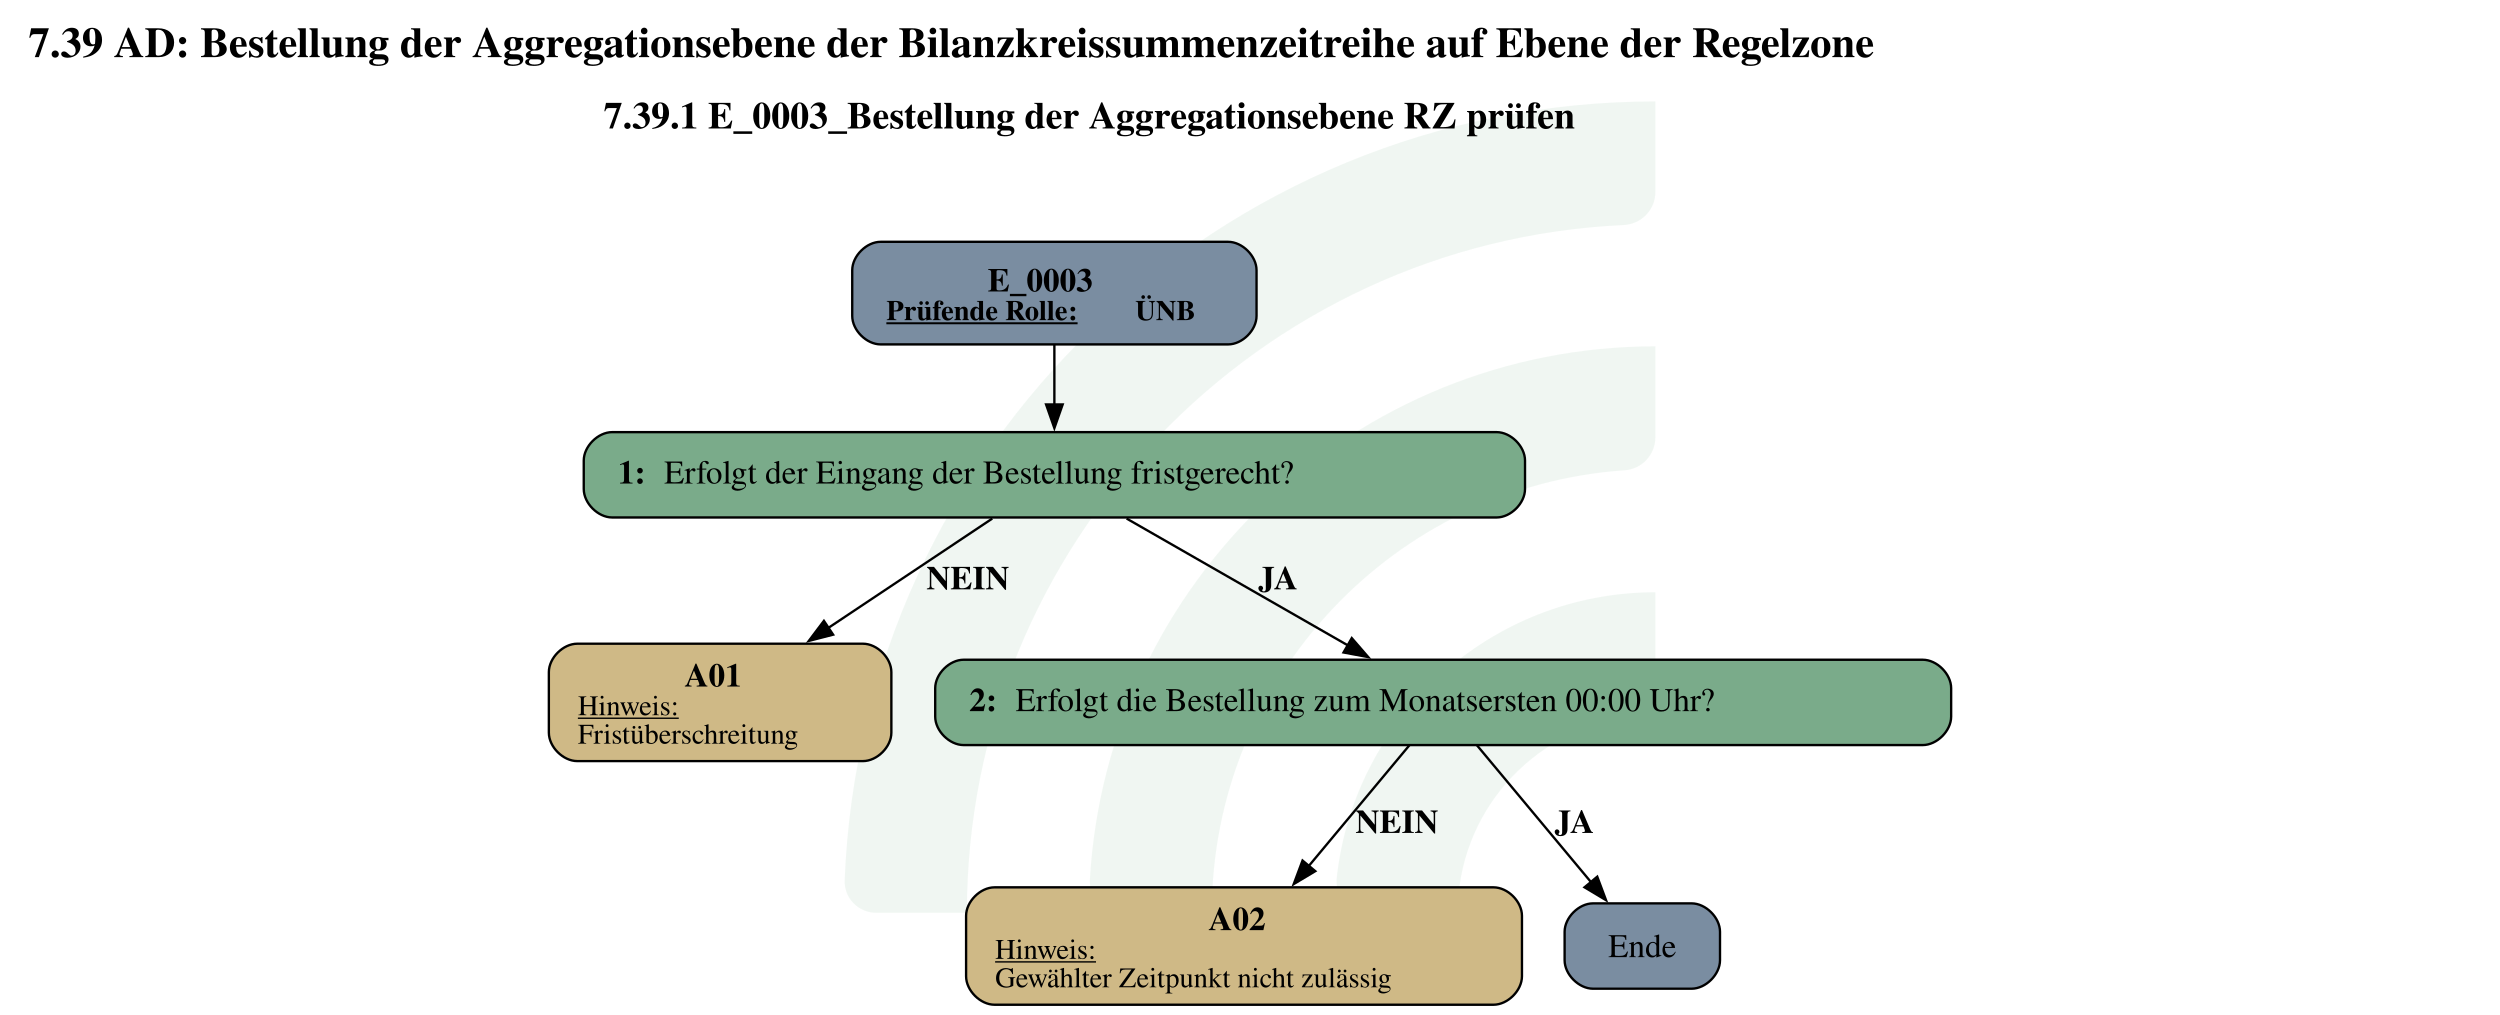
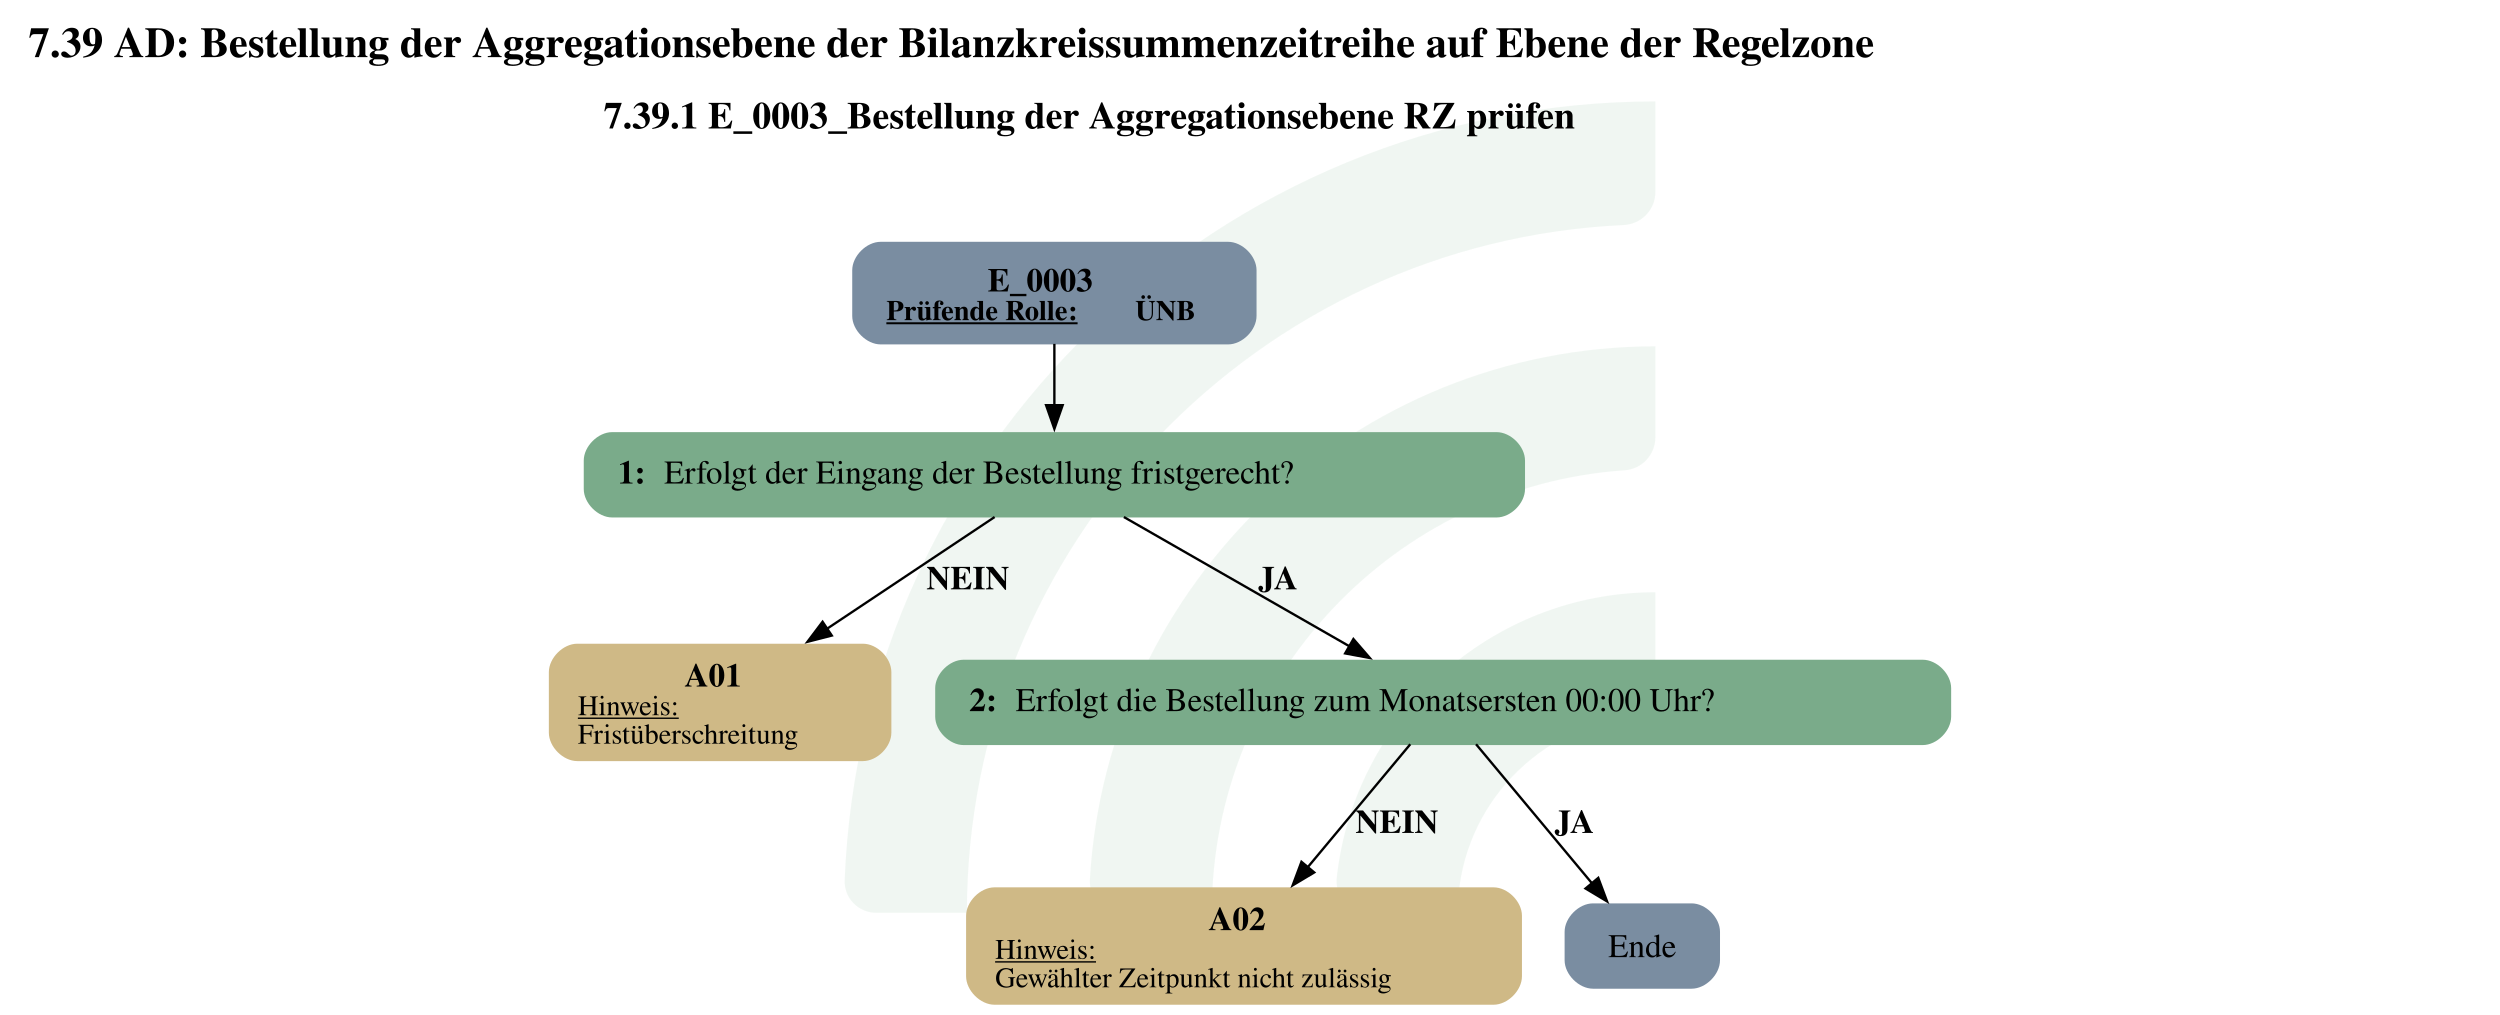
<svg xmlns="http://www.w3.org/2000/svg" version="1.1" width="1406.667px" viewBox="0 0 1406.667 570.667" height="570.667px">
  <g>
    <g transform="translate(475.236, 57.06667) scale(1 1) translate(0, 0) scale(2.580906 2.580906) ">
      <defs id="defs2">
        <clipPath clipPathUnits="userSpaceOnUse" id="clipPath23">
          <path d="M 0,568.156 H 579.236 V 0 H 0 Z" id="path21" />
        </clipPath>
      </defs>
      <g id="layer1" transform="translate(-16.54194,-55.30527)">
        <g id="g19" clip-path="url(#clipPath23)" transform="matrix(0.3527778,0,0,-0.3527778,0.01017023,243.7368)" style="opacity:0.2">
          <g id="g25" transform="translate(122.444,32.7195)">
            <path d="m 0,0 h -56.104 c -11,0 -19.898,9.123 -19.463,20.115 10.594,267.191 231.277,481.302 501.029,481.302 v -56.02 c 0,-10.98 -8.688,-19.892 -19.658,-20.393 C 180.29,414.697 0,228.005 0,0" style="fill:#6ead83;fill-opacity:0.5;fill-rule:nonzero;stroke:none" id="path27" />
          </g>
          <g id="g29" transform="translate(273.7828,32.7195)">
            <path d="m 0,0 h -55.926 c -11.228,0 -20.091,9.482 -19.435,20.69 10.744,183.439 163.389,329.388 349.485,329.388 v -56.263 c 0,-10.709 -8.273,-19.617 -18.957,-20.35 C 112.819,263.696 0,144.774 0,0" style="fill:#6ead83;fill-opacity:0.5;fill-rule:nonzero;stroke:none" id="path31" />
          </g>
          <g id="g33" transform="translate(425.7667,32.7195)">
            <path d="m 0,0 h -55.445 c -11.653,0 -20.604,10.17 -19.334,21.753 10.866,99.032 95.031,176.341 196.919,176.341 v -57.011 c 0,-10.046 -7.283,-18.755 -17.229,-20.165 C 45.688,112.522 0,61.497 0,0" style="fill:#6ead83;fill-opacity:0.5;fill-rule:nonzero;stroke:none" id="path35" />
          </g>
        </g>
      </g>
    </g>
    <svg width="1055pt" height="428pt" viewBox="0.00 0.00 1054.50 427.82">
      <g id="graph0" class="graph" transform="scale(1 1) rotate(0) translate(4 423.82)">
        <text text-anchor="start" x="8" y="-399.72" font-family="Times,serif" font-weight="bold" font-size="18.00">7.39 AD: Bestellung der Aggregationsebene der Bilanzkreissummenzeitreihe auf Ebene der Regelzone</text>
        <text text-anchor="start" x="250.62" y="-369.62" font-family="Times,serif" font-weight="bold" font-size="16.00">7.39.1 E_0003_Bestellung der Aggregationsebene RZ prüfen</text>
        <g id="node1" class="node">
-           <path fill="#7a8da1" stroke="black" d="M514.01,-321.82C514.01,-321.82 367.46,-321.82 367.46,-321.82 361.46,-321.82 355.46,-315.82 355.46,-309.82 355.46,-309.82 355.46,-290.54 355.46,-290.54 355.46,-284.54 361.46,-278.54 367.46,-278.54 367.46,-278.54 514.01,-278.54 514.01,-278.54 520.01,-278.54 526.01,-284.54 526.01,-290.54 526.01,-290.54 526.01,-309.82 526.01,-309.82 526.01,-315.82 520.01,-321.82 514.01,-321.82" />
+           <path fill="#7a8da1" stroke="black" stroke-width="0" d="M514.01,-321.82C514.01,-321.82 367.46,-321.82 367.46,-321.82 361.46,-321.82 355.46,-315.82 355.46,-309.82 355.46,-309.82 355.46,-290.54 355.46,-290.54 355.46,-284.54 361.46,-278.54 367.46,-278.54 367.46,-278.54 514.01,-278.54 514.01,-278.54 520.01,-278.54 526.01,-284.54 526.01,-290.54 526.01,-290.54 526.01,-309.82 526.01,-309.82 526.01,-315.82 520.01,-321.82 514.01,-321.82" />
          <text text-anchor="start" x="412.61" y="-300.88" font-family="Times,serif" font-weight="bold" font-size="14.00">E_0003</text>
          <text text-anchor="start" x="369.86" y="-288.78" font-family="Times,serif" font-weight="bold" text-decoration="underline" font-size="12.00">Prüfende Rolle:</text>
          <text text-anchor="start" x="474.86" y="-288.78" font-family="Times,serif" font-weight="bold" font-size="12.00"> ÜNB</text>
        </g>
        <g id="node2" class="node">
-           <path fill="#7aab8a" stroke="black" d="M627.26,-241.54C627.26,-241.54 254.21,-241.54 254.21,-241.54 248.21,-241.54 242.21,-235.54 242.21,-229.54 242.21,-229.54 242.21,-217.54 242.21,-217.54 242.21,-211.54 248.21,-205.54 254.21,-205.54 254.21,-205.54 627.26,-205.54 627.26,-205.54 633.26,-205.54 639.26,-211.54 639.26,-217.54 639.26,-217.54 639.26,-229.54 639.26,-229.54 639.26,-235.54 633.26,-241.54 627.26,-241.54" />
+           <path fill="#7aab8a" stroke="black" stroke-width="0" d="M627.26,-241.54C627.26,-241.54 254.21,-241.54 254.21,-241.54 248.21,-241.54 242.21,-235.54 242.21,-229.54 242.21,-229.54 242.21,-217.54 242.21,-217.54 242.21,-211.54 248.21,-205.54 254.21,-205.54 254.21,-205.54 627.26,-205.54 627.26,-205.54 633.26,-205.54 639.26,-211.54 639.26,-217.54 639.26,-217.54 639.26,-229.54 639.26,-229.54 639.26,-235.54 633.26,-241.54 627.26,-241.54" />
          <text text-anchor="start" x="256.61" y="-219.86" font-family="Times,serif" font-weight="bold" font-size="14.00">1: </text>
          <text text-anchor="start" x="276.11" y="-219.86" font-family="Times,serif" font-size="14.00">Erfolgt der Eingang der Bestellung fristgerecht?</text>
        </g>
        <g id="edge1" class="edge">
-           <path fill="none" stroke="black" d="M440.73,-278.39C440.73,-270.53 440.73,-261.45 440.73,-253.01" />
-           <polygon fill="black" stroke="black" points="444.23,-253.21 440.73,-243.21 437.23,-253.21 444.23,-253.21" />
+           <path fill="none" stroke="black" d="M440.73,-278.78C440.73,-270.71 440.73,-261.3 440.73,-252.61" />
+           <polygon fill="black" stroke="black" points="444.23,-252.9 440.73,-242.9 437.23,-252.9 444.23,-252.9" />
        </g>
        <g id="node3" class="node">
-           <path fill="#cfb986" stroke="black" d="M359.97,-152.29C359.97,-152.29 239.49,-152.29 239.49,-152.29 233.49,-152.29 227.49,-146.29 227.49,-140.29 227.49,-140.29 227.49,-114.77 227.49,-114.77 227.49,-108.77 233.49,-102.77 239.49,-102.77 239.49,-102.77 359.97,-102.77 359.97,-102.77 365.97,-102.77 371.97,-108.77 371.97,-114.77 371.97,-114.77 371.97,-140.29 371.97,-140.29 371.97,-146.29 365.97,-152.29 359.97,-152.29" />
+           <path fill="#cfb986" stroke="black" stroke-width="0" d="M359.97,-152.29C359.97,-152.29 239.49,-152.29 239.49,-152.29 233.49,-152.29 227.49,-146.29 227.49,-140.29 227.49,-140.29 227.49,-114.77 227.49,-114.77 227.49,-108.77 233.49,-102.77 239.49,-102.77 239.49,-102.77 359.97,-102.77 359.97,-102.77 365.97,-102.77 371.97,-108.77 371.97,-114.77 371.97,-114.77 371.97,-140.29 371.97,-140.29 371.97,-146.29 365.97,-152.29 359.97,-152.29" />
          <text text-anchor="start" x="284.73" y="-134.23" font-family="Times,serif" font-weight="bold" font-size="14.00">A01</text>
          <text text-anchor="start" x="239.73" y="-122.13" font-family="Times,serif" text-decoration="underline" font-size="12.00">Hinweis:</text>
          <text text-anchor="start" x="239.73" y="-110.13" font-family="Times,serif" font-size="12.00">Fristüberschreitung</text>
        </g>
        <g id="edge2" class="edge">
-           <path fill="none" stroke="black" d="M414.54,-205.08C395.17,-192.16 368.29,-174.24 345.41,-158.98" />
-           <polygon fill="black" stroke="black" points="347.4,-156.11 337.14,-153.47 343.52,-161.93 347.4,-156.11" />
+           <path fill="none" stroke="black" d="M415.52,-205.73C395.89,-192.64 368.13,-174.13 344.71,-158.52" />
+           <polygon fill="black" stroke="black" points="346.84,-155.73 336.57,-153.09 342.95,-161.55 346.84,-155.73" />
          <text text-anchor="start" x="386.73" y="-175.24" font-family="Times,serif" font-weight="bold" font-size="14.00">NEIN</text>
        </g>
        <g id="node4" class="node">
-           <path fill="#7aab8a" stroke="black" d="M807.01,-145.53C807.01,-145.53 402.46,-145.53 402.46,-145.53 396.46,-145.53 390.46,-139.53 390.46,-133.53 390.46,-133.53 390.46,-121.53 390.46,-121.53 390.46,-115.53 396.46,-109.53 402.46,-109.53 402.46,-109.53 807.01,-109.53 807.01,-109.53 813.01,-109.53 819.01,-115.53 819.01,-121.53 819.01,-121.53 819.01,-133.53 819.01,-133.53 819.01,-139.53 813.01,-145.53 807.01,-145.53" />
+           <path fill="#7aab8a" stroke="black" stroke-width="0" d="M807.01,-145.53C807.01,-145.53 402.46,-145.53 402.46,-145.53 396.46,-145.53 390.46,-139.53 390.46,-133.53 390.46,-133.53 390.46,-121.53 390.46,-121.53 390.46,-115.53 396.46,-109.53 402.46,-109.53 402.46,-109.53 807.01,-109.53 807.01,-109.53 813.01,-109.53 819.01,-115.53 819.01,-121.53 819.01,-121.53 819.01,-133.53 819.01,-133.53 819.01,-139.53 813.01,-145.53 807.01,-145.53" />
          <text text-anchor="start" x="404.86" y="-123.86" font-family="Times,serif" font-weight="bold" font-size="14.00">2: </text>
          <text text-anchor="start" x="424.36" y="-123.86" font-family="Times,serif" font-size="14.00">Erfolgt die Bestellung zum Monatsersten 00:00 Uhr?</text>
        </g>
        <g id="edge3" class="edge">
-           <path fill="none" stroke="black" d="M471.2,-205.08C497.55,-189.97 535.84,-168.02 564.67,-151.5" />
-           <polygon fill="black" stroke="black" points="566.18,-154.66 573.12,-146.65 562.7,-148.59 566.18,-154.66" />
+           <path fill="none" stroke="black" d="M470.05,-205.73C496.59,-190.52 535.89,-167.99 565.2,-151.19" />
+           <polygon fill="black" stroke="black" points="566.87,-154.27 573.8,-146.26 563.38,-148.2 566.87,-154.27" />
          <text text-anchor="start" x="526.73" y="-175.24" font-family="Times,serif" font-weight="bold" font-size="14.00">JA</text>
        </g>
        <g id="node5" class="node">
-           <path fill="#cfb986" stroke="black" d="M625.97,-49.52C625.97,-49.52 415.49,-49.52 415.49,-49.52 409.49,-49.52 403.49,-43.52 403.49,-37.52 403.49,-37.52 403.49,-12 403.49,-12 403.49,-6 409.49,0 415.49,0 415.49,0 625.97,0 625.97,0 631.97,0 637.97,-6 637.97,-12 637.97,-12 637.97,-37.52 637.97,-37.52 637.97,-43.52 631.97,-49.52 625.97,-49.52" />
+           <path fill="#cfb986" stroke="black" stroke-width="0" d="M625.97,-49.52C625.97,-49.52 415.49,-49.52 415.49,-49.52 409.49,-49.52 403.49,-43.52 403.49,-37.52 403.49,-37.52 403.49,-12 403.49,-12 403.49,-6 409.49,0 415.49,0 415.49,0 625.97,0 625.97,0 631.97,0 637.97,-6 637.97,-12 637.97,-12 637.97,-37.52 637.97,-37.52 637.97,-43.52 631.97,-49.52 625.97,-49.52" />
          <text text-anchor="start" x="505.73" y="-31.46" font-family="Times,serif" font-weight="bold" font-size="14.00">A02</text>
          <text text-anchor="start" x="415.73" y="-19.36" font-family="Times,serif" text-decoration="underline" font-size="12.00">Hinweis:</text>
          <text text-anchor="start" x="415.73" y="-7.36" font-family="Times,serif" font-size="12.00">Gewählter Zeitpunkt nicht zulässig</text>
        </g>
        <g id="edge4" class="edge">
-           <path fill="none" stroke="black" d="M590.48,-109.44C578.84,-95.47 562.06,-75.34 547.87,-58.32" />
-           <polygon fill="black" stroke="black" points="550.79,-56.35 541.7,-50.91 545.41,-60.83 550.79,-56.35" />
+           <path fill="none" stroke="black" d="M590.86,-109.89C579.12,-95.8 561.94,-75.19 547.52,-57.9" />
+           <polygon fill="black" stroke="black" points="550.34,-55.81 541.25,-50.37 544.96,-60.3 550.34,-55.81" />
          <text text-anchor="start" x="567.73" y="-72.47" font-family="Times,serif" font-weight="bold" font-size="14.00">NEIN</text>
        </g>
        <g id="node6" class="node">
-           <path fill="#7a8da1" stroke="black" d="M709.51,-42.76C709.51,-42.76 667.96,-42.76 667.96,-42.76 661.96,-42.76 655.96,-36.76 655.96,-30.76 655.96,-30.76 655.96,-18.76 655.96,-18.76 655.96,-12.76 661.96,-6.76 667.96,-6.76 667.96,-6.76 709.51,-6.76 709.51,-6.76 715.51,-6.76 721.51,-12.76 721.51,-18.76 721.51,-18.76 721.51,-30.76 721.51,-30.76 721.51,-36.76 715.51,-42.76 709.51,-42.76" />
+           <path fill="#7a8da1" stroke="black" stroke-width="0" d="M709.51,-42.76C709.51,-42.76 667.96,-42.76 667.96,-42.76 661.96,-42.76 655.96,-36.76 655.96,-30.76 655.96,-30.76 655.96,-18.76 655.96,-18.76 655.96,-12.76 661.96,-6.76 667.96,-6.76 667.96,-6.76 709.51,-6.76 709.51,-6.76 715.51,-6.76 721.51,-12.76 721.51,-18.76 721.51,-18.76 721.51,-30.76 721.51,-30.76 721.51,-36.76 715.51,-42.76 709.51,-42.76" />
          <text text-anchor="middle" x="688.73" y="-20.08" font-family="Times,serif" font-size="14.00">Ende</text>
        </g>
        <g id="edge5" class="edge">
-           <path fill="none" stroke="black" d="M618.98,-109.44C632.26,-93.51 652.22,-69.56 667.4,-51.35" />
-           <polygon fill="black" stroke="black" points="669.73,-54.02 673.44,-44.1 664.35,-49.54 669.73,-54.02" />
+           <path fill="none" stroke="black" d="M618.6,-109.89C631.92,-93.92 652.21,-69.57 667.55,-51.17" />
+           <polygon fill="black" stroke="black" points="670.16,-53.51 673.87,-43.59 664.78,-49.03 670.16,-53.51" />
          <text text-anchor="start" x="651.73" y="-72.47" font-family="Times,serif" font-weight="bold" font-size="14.00">JA</text>
        </g>
      </g>
    </svg>
  </g>
</svg>
